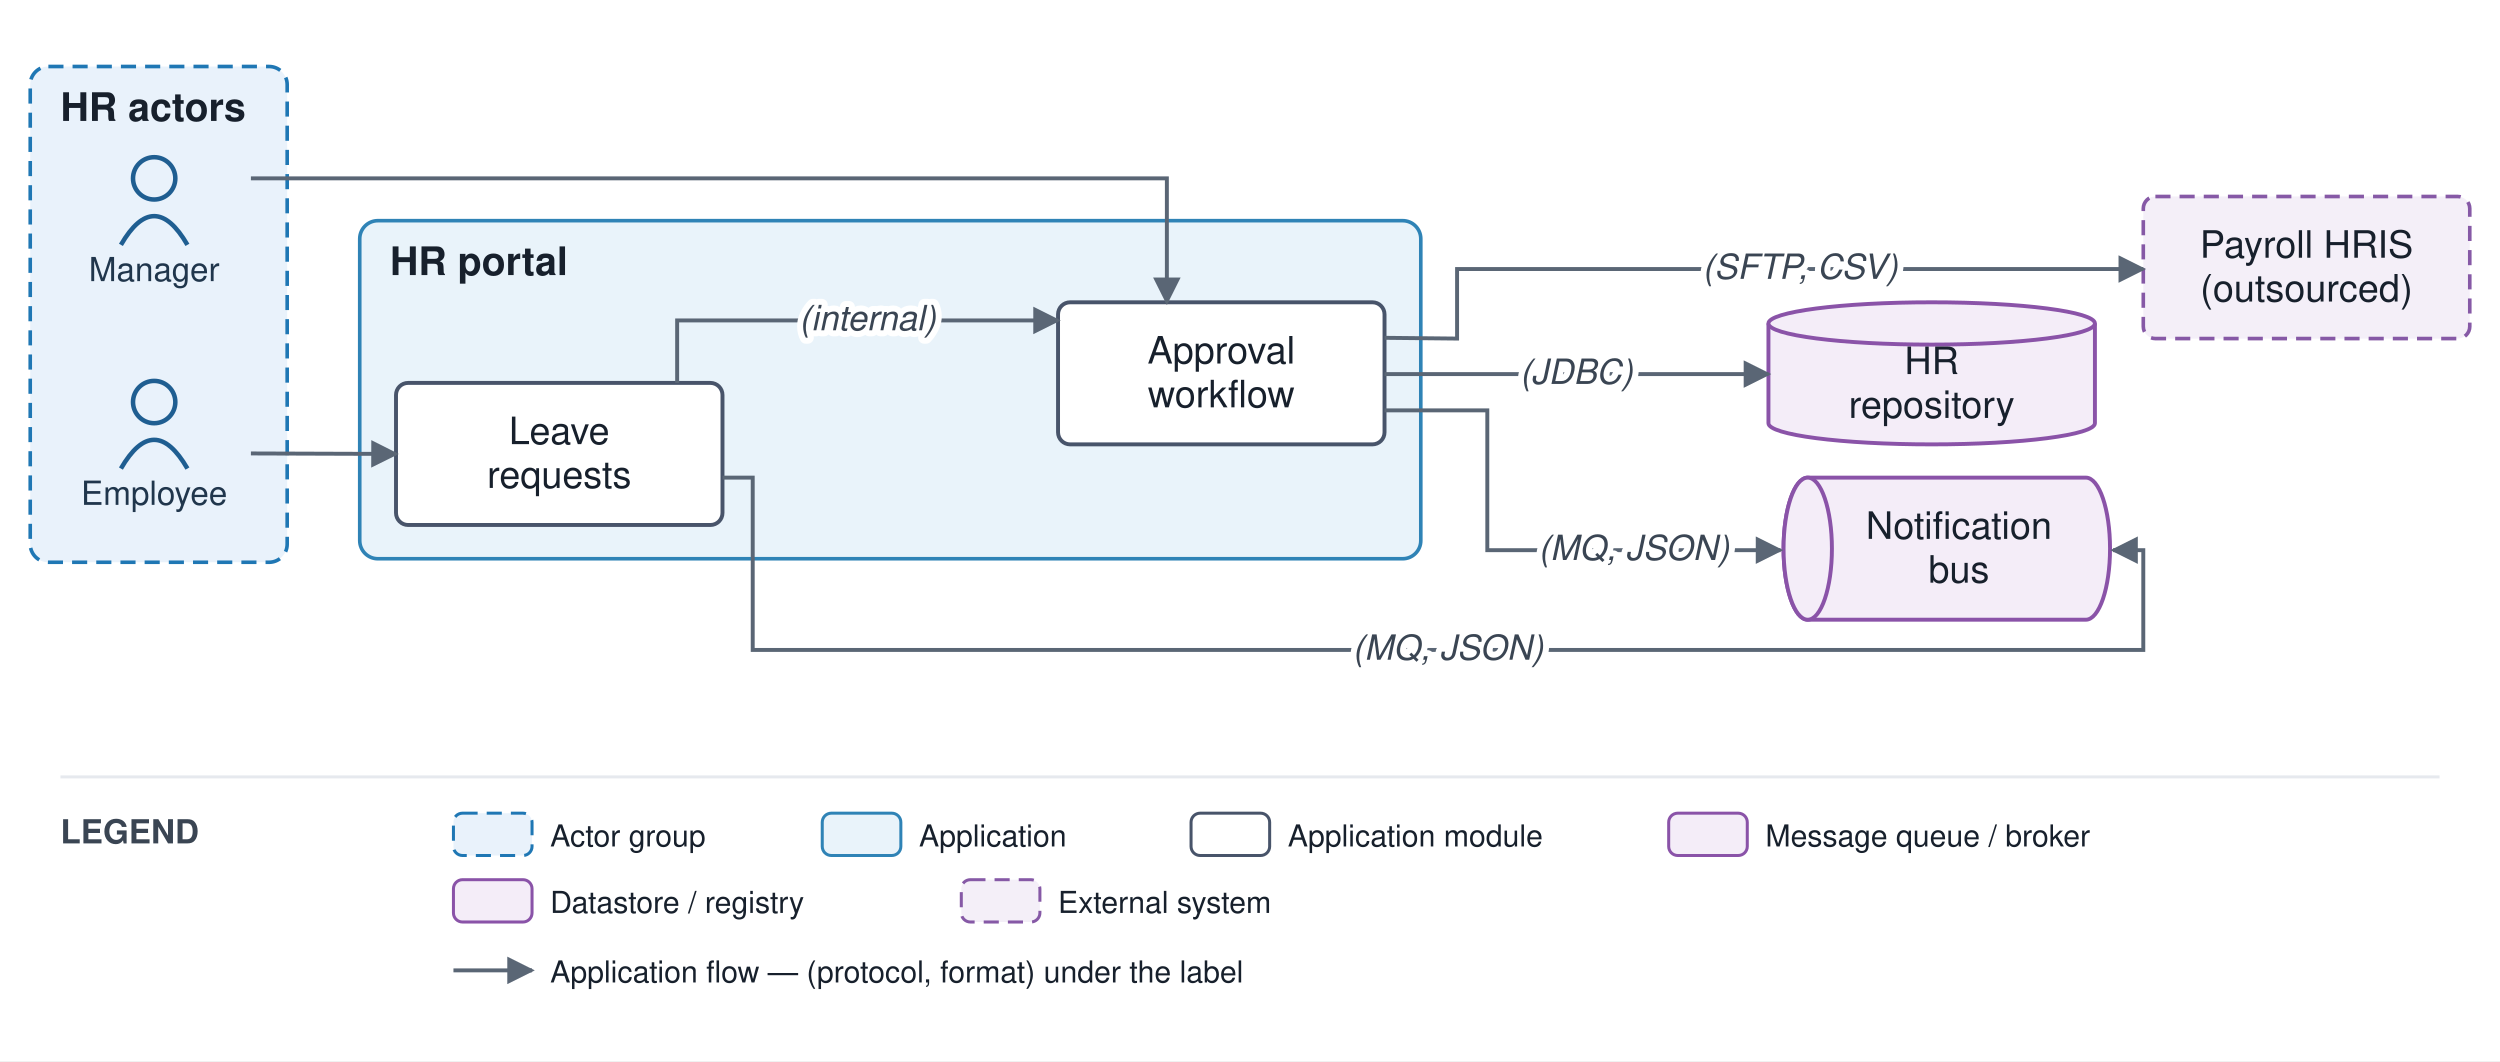
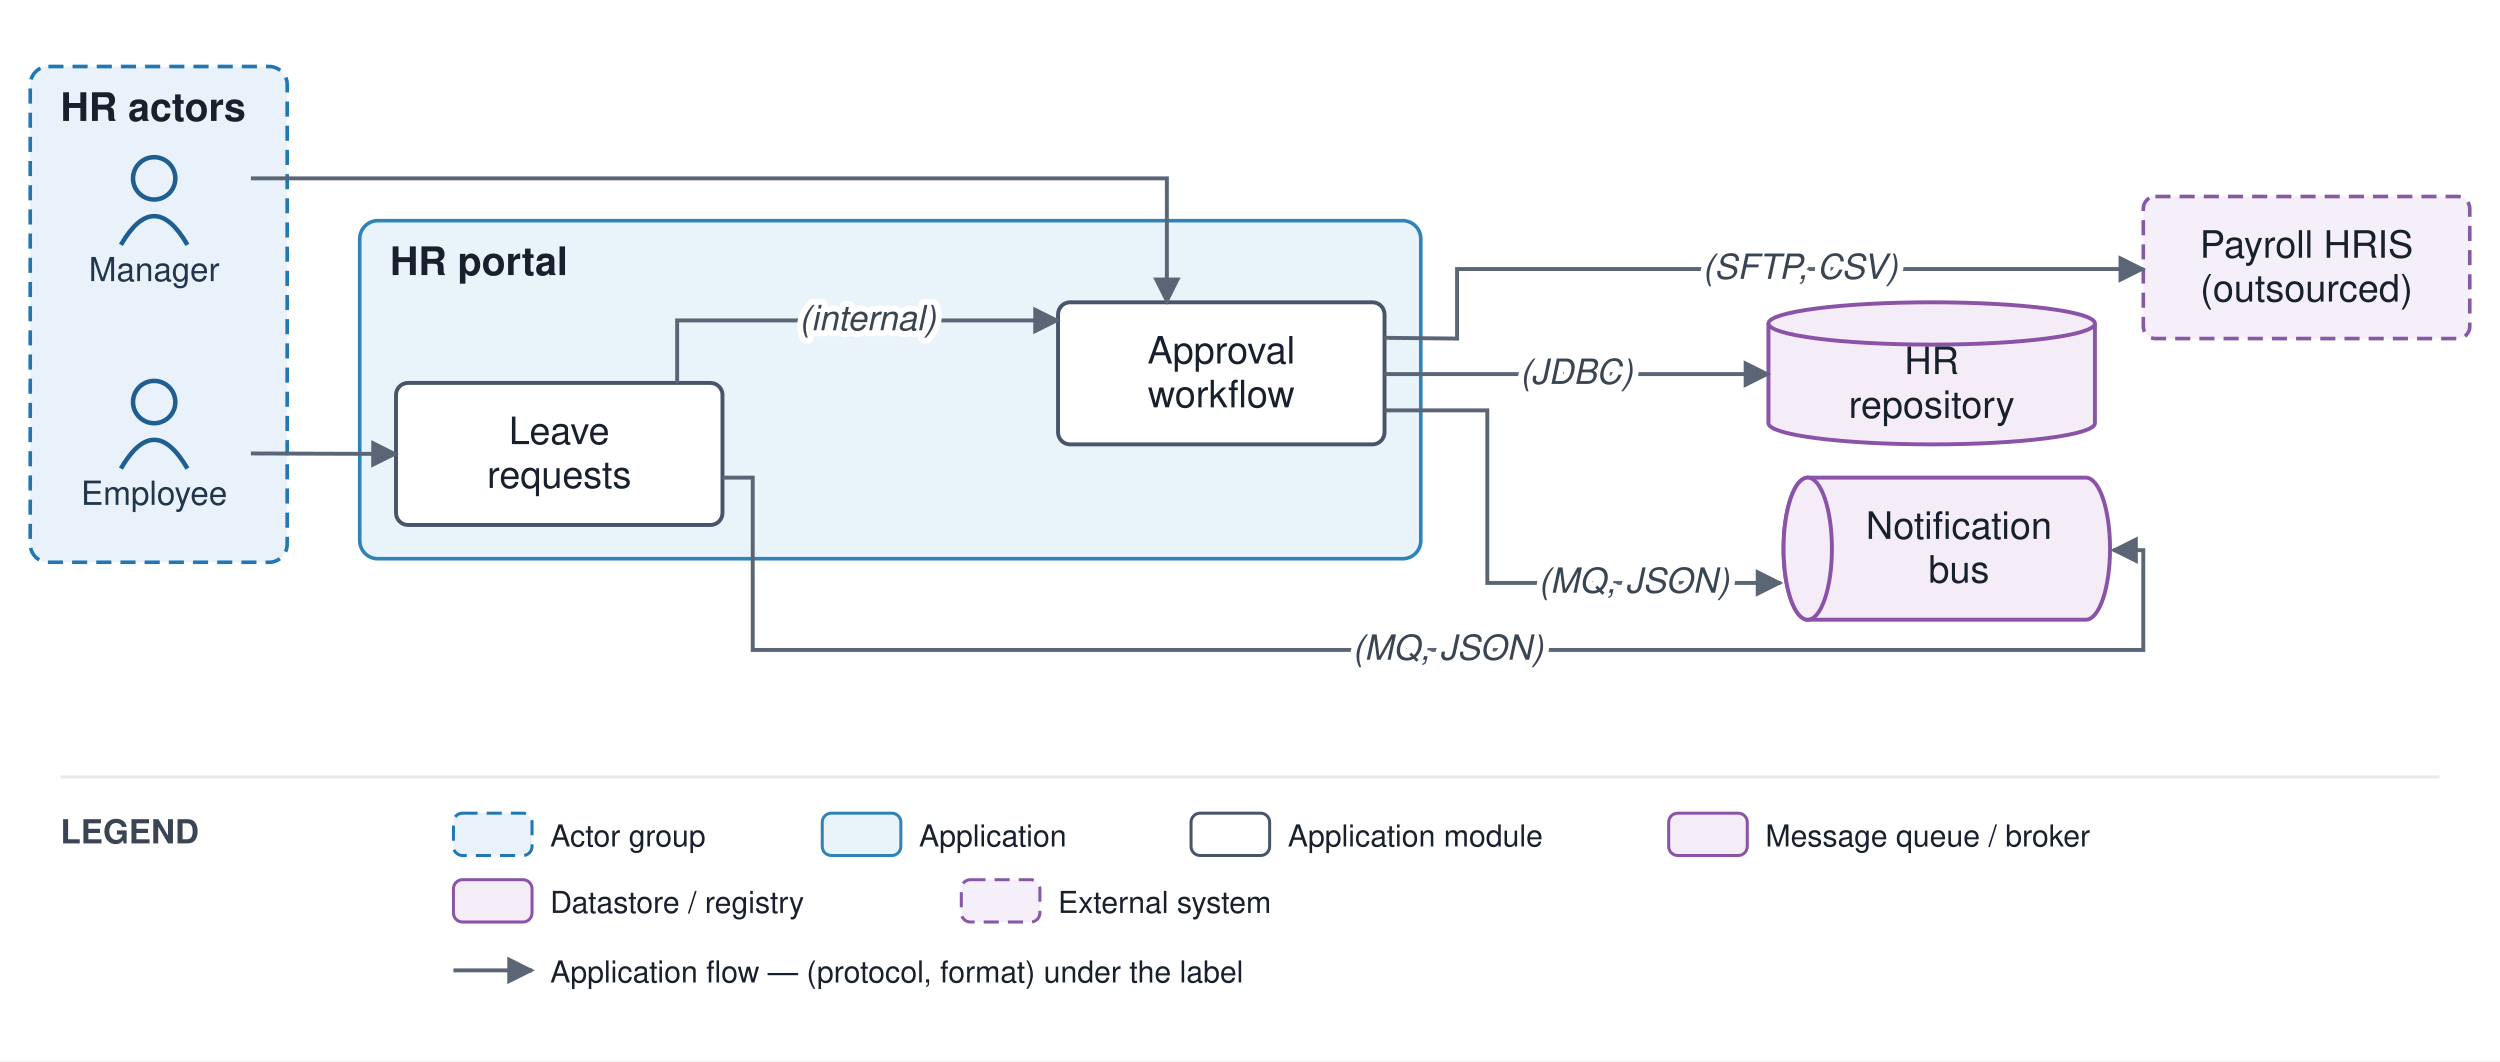
<svg xmlns="http://www.w3.org/2000/svg" viewBox="0 0 827 351" font-family="Helvetica,Arial,sans-serif">
  <defs>
    <marker id="arr" viewBox="0 0 10 10" refX="9" refY="5" markerWidth="7" markerHeight="7" orient="auto-start-reverse">
      <path d="M0,0 L10,5 L0,10 z" fill="#5a6675" />
    </marker>
  </defs>
  <rect width="827" height="351" fill="#ffffff" />
  <rect x="10" y="22" width="85" height="164" rx="6" fill="#e9f2fb" stroke="#1f77b4" stroke-width="1.2" stroke-dasharray="5 3" />
  <text x="20" y="40" font-size="13" font-weight="bold" fill="#17202c">HR actors</text>
  <rect x="119" y="73" width="351" height="111.833" rx="6" fill="#e9f3fa" stroke="#2f83b6" stroke-width="1.2" />
  <text x="129" y="91" font-size="13" font-weight="bold" fill="#17202c">HR portal</text>
  <circle cx="51" cy="133" r="7" fill="none" stroke="#1f5e91" stroke-width="1.5" />
  <path d="M 40 155 q 11 -19 22 0" fill="none" stroke="#1f5e91" stroke-width="1.5" />
  <text x="51" y="167" font-size="11" text-anchor="middle" fill="#20364c">Employee</text>
  <circle cx="51" cy="59" r="7" fill="none" stroke="#1f5e91" stroke-width="1.5" />
  <path d="M 40 81 q 11 -19 22 0" fill="none" stroke="#1f5e91" stroke-width="1.5" />
  <text x="51" y="93" font-size="11" text-anchor="middle" fill="#20364c">Manager</text>
  <rect x="131" y="126.667" width="108" height="47" rx="4" fill="#ffffff" stroke="#48546a" stroke-width="1.3" />
  <text x="185" y="146.917" font-size="12.5" text-anchor="middle" fill="#17202c">Leave</text>
  <text x="185" y="161.417" font-size="12.5" text-anchor="middle" fill="#17202c">requests</text>
  <rect x="350" y="100" width="108" height="47" rx="4" fill="#ffffff" stroke="#48546a" stroke-width="1.3" />
  <text x="404" y="120.25" font-size="12.5" text-anchor="middle" fill="#17202c">Approval</text>
  <text x="404" y="134.75" font-size="12.5" text-anchor="middle" fill="#17202c">workflow</text>
  <path d="M 598 158 h 92 a 8 23.5 0 0 1 0 47 h -92 a 8 23.5 0 0 1 0 -47" fill="#f4edf8" stroke="#8a53a8" stroke-width="1.3" />
  <ellipse cx="598" cy="181.5" rx="8" ry="23.5" fill="#f4edf8" stroke="#8a53a8" stroke-width="1.3" />
  <text x="648" y="178.25" font-size="12.5" text-anchor="middle" fill="#17202c">Notification</text>
  <text x="648" y="192.75" font-size="12.5" text-anchor="middle" fill="#17202c">bus</text>
  <path d="M 585 107 v 33 a 54 7 0 0 0 108 0 v -33" fill="#f4edf8" stroke="#8a53a8" stroke-width="1.3" />
  <ellipse cx="639" cy="107" rx="54" ry="7" fill="#f4edf8" stroke="#8a53a8" stroke-width="1.3" />
  <text x="639" y="123.75" font-size="12.5" text-anchor="middle" fill="#17202c">HR</text>
  <text x="639" y="138.25" font-size="12.5" text-anchor="middle" fill="#17202c">repository</text>
  <rect x="709" y="65" width="108" height="47" rx="4" fill="#f4eff8" stroke="#8659a6" stroke-width="1.2" stroke-dasharray="5 3" />
  <text x="763" y="85.25" font-size="12.5" text-anchor="middle" fill="#17202c">Payroll HRIS</text>
  <text x="763" y="99.75" font-size="12.5" text-anchor="middle" fill="#17202c">(outsourced)</text>
  <path d="M 83 150 L 131 150.167" fill="none" stroke="#5a6675" stroke-width="1.3" marker-end="url(#arr)" />
  <path d="M 224 126.667 L 224 106 L 350 106" fill="none" stroke="#5a6675" stroke-width="1.3" marker-end="url(#arr)" />
  <path d="M 83 59 L 386 59 L 386 100" fill="none" stroke="#5a6675" stroke-width="1.3" marker-end="url(#arr)" />
  <path d="M 458 123.75 L 585 123.75" fill="none" stroke="#5a6675" stroke-width="1.3" marker-end="url(#arr)" />
-   <path d="M 458 135.75 L 492 135.75 L 492 182 L 589 182" fill="none" stroke="#5a6675" stroke-width="1.3" marker-end="url(#arr)" />
+   <path d="M 458 135.75 L 492 135.75 L 492 192.833 L 589 192.833" fill="none" stroke="#5a6675" stroke-width="1.3" marker-end="url(#arr)" />
  <path d="M 239 158 L 249 158 L 249 215 L 709 215 L 709 182 L 699 182" fill="none" stroke="#5a6675" stroke-width="1.3" marker-end="url(#arr)" />
  <path d="M 458 111.75 L 482 112 L 482 89 L 709 89" fill="none" stroke="#5a6675" stroke-width="1.3" marker-end="url(#arr)" />
  <text x="287" y="109.25" font-size="11.5" text-anchor="middle" fill="#3a4553" font-style="italic" stroke="#ffffff" stroke-width="4" paint-order="stroke" stroke-linejoin="round">(internal)</text>
  <text x="521.5" y="127" font-size="11.5" text-anchor="middle" fill="#3a4553" font-style="italic" stroke="#ffffff" stroke-width="4" paint-order="stroke" stroke-linejoin="round">(JDBC)</text>
-   <text x="540.5" y="185.25" font-size="11.5" text-anchor="middle" fill="#3a4553" font-style="italic" stroke="#ffffff" stroke-width="4" paint-order="stroke" stroke-linejoin="round">(MQ, JSON)</text>
+   <text x="540.5" y="196.083" font-size="11.5" text-anchor="middle" fill="#3a4553" font-style="italic" stroke="#ffffff" stroke-width="4" paint-order="stroke" stroke-linejoin="round">(MQ, JSON)</text>
  <text x="479" y="218.25" font-size="11.5" text-anchor="middle" fill="#3a4553" font-style="italic" stroke="#ffffff" stroke-width="4" paint-order="stroke" stroke-linejoin="round">(MQ, JSON)</text>
  <text x="595.5" y="92.25" font-size="11.5" text-anchor="middle" fill="#3a4553" font-style="italic" stroke="#ffffff" stroke-width="4" paint-order="stroke" stroke-linejoin="round">(SFTP, CSV)</text>
  <line x1="20" y1="257" x2="807" y2="257" stroke="#e6e9ee" stroke-width="1" />
  <text x="20" y="279" font-size="11" font-weight="bold" fill="#3a4553">LEGEND</text>
  <rect x="150" y="269" width="26" height="14" rx="3" fill="#e9f2fb" stroke="#1f77b4" stroke-dasharray="5 3" />
  <text x="182" y="280" font-size="10" fill="#17202c">Actor group</text>
  <rect x="272" y="269" width="26" height="14" rx="3" fill="#e9f3fa" stroke="#2f83b6" />
  <text x="304" y="280" font-size="10" fill="#17202c">Application</text>
  <rect x="394" y="269" width="26" height="14" rx="3" fill="#ffffff" stroke="#48546a" />
  <text x="426" y="280" font-size="10" fill="#17202c">Application module</text>
  <rect x="552" y="269" width="26" height="14" rx="3" fill="#f4edf8" stroke="#8a53a8" />
  <text x="584" y="280" font-size="10" fill="#17202c">Message queue / broker</text>
  <rect x="150" y="291" width="26" height="14" rx="3" fill="#f4edf8" stroke="#8a53a8" />
  <text x="182" y="302" font-size="10" fill="#17202c">Datastore / registry</text>
  <rect x="318" y="291" width="26" height="14" rx="3" fill="#f4eff8" stroke="#8659a6" stroke-dasharray="5 3" />
  <text x="350" y="302" font-size="10" fill="#17202c">External system</text>
  <line x1="150" y1="321" x2="176" y2="321" stroke="#5a6675" stroke-width="1.3" marker-end="url(#arr)" />
  <text x="182" y="325" font-size="10" fill="#17202c">Application flow — (protocol, format) under the label</text>
</svg>
